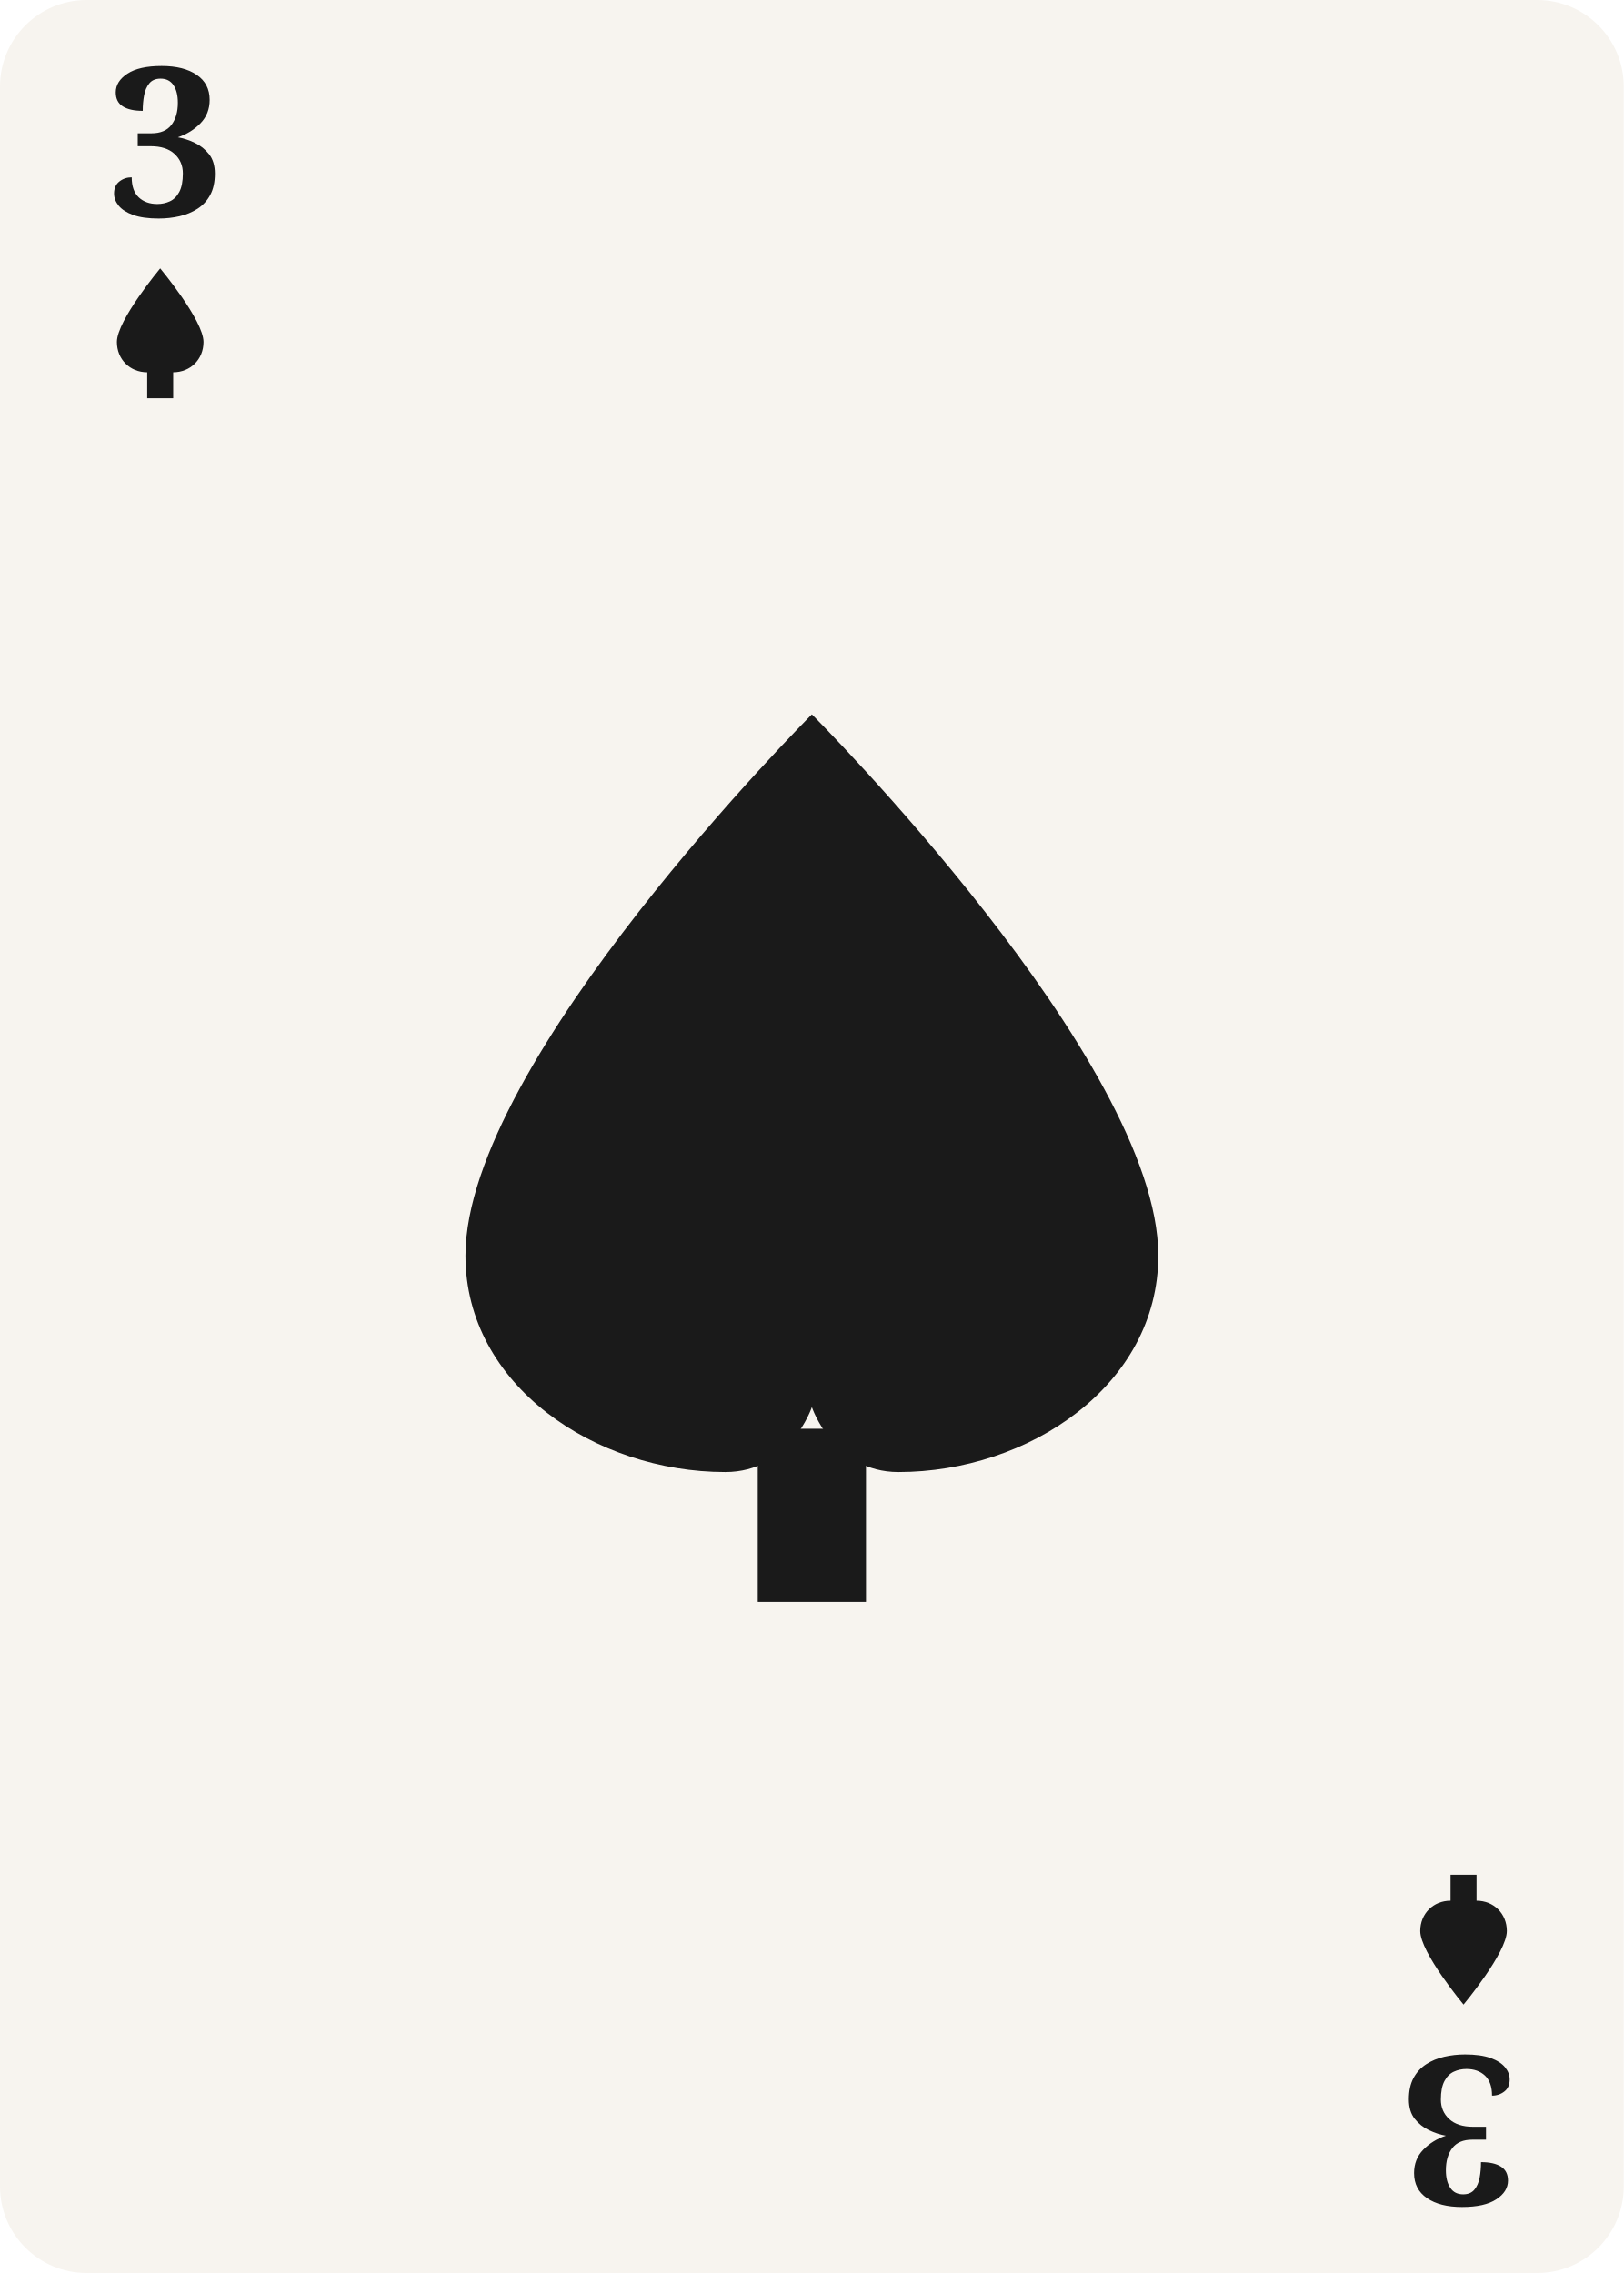
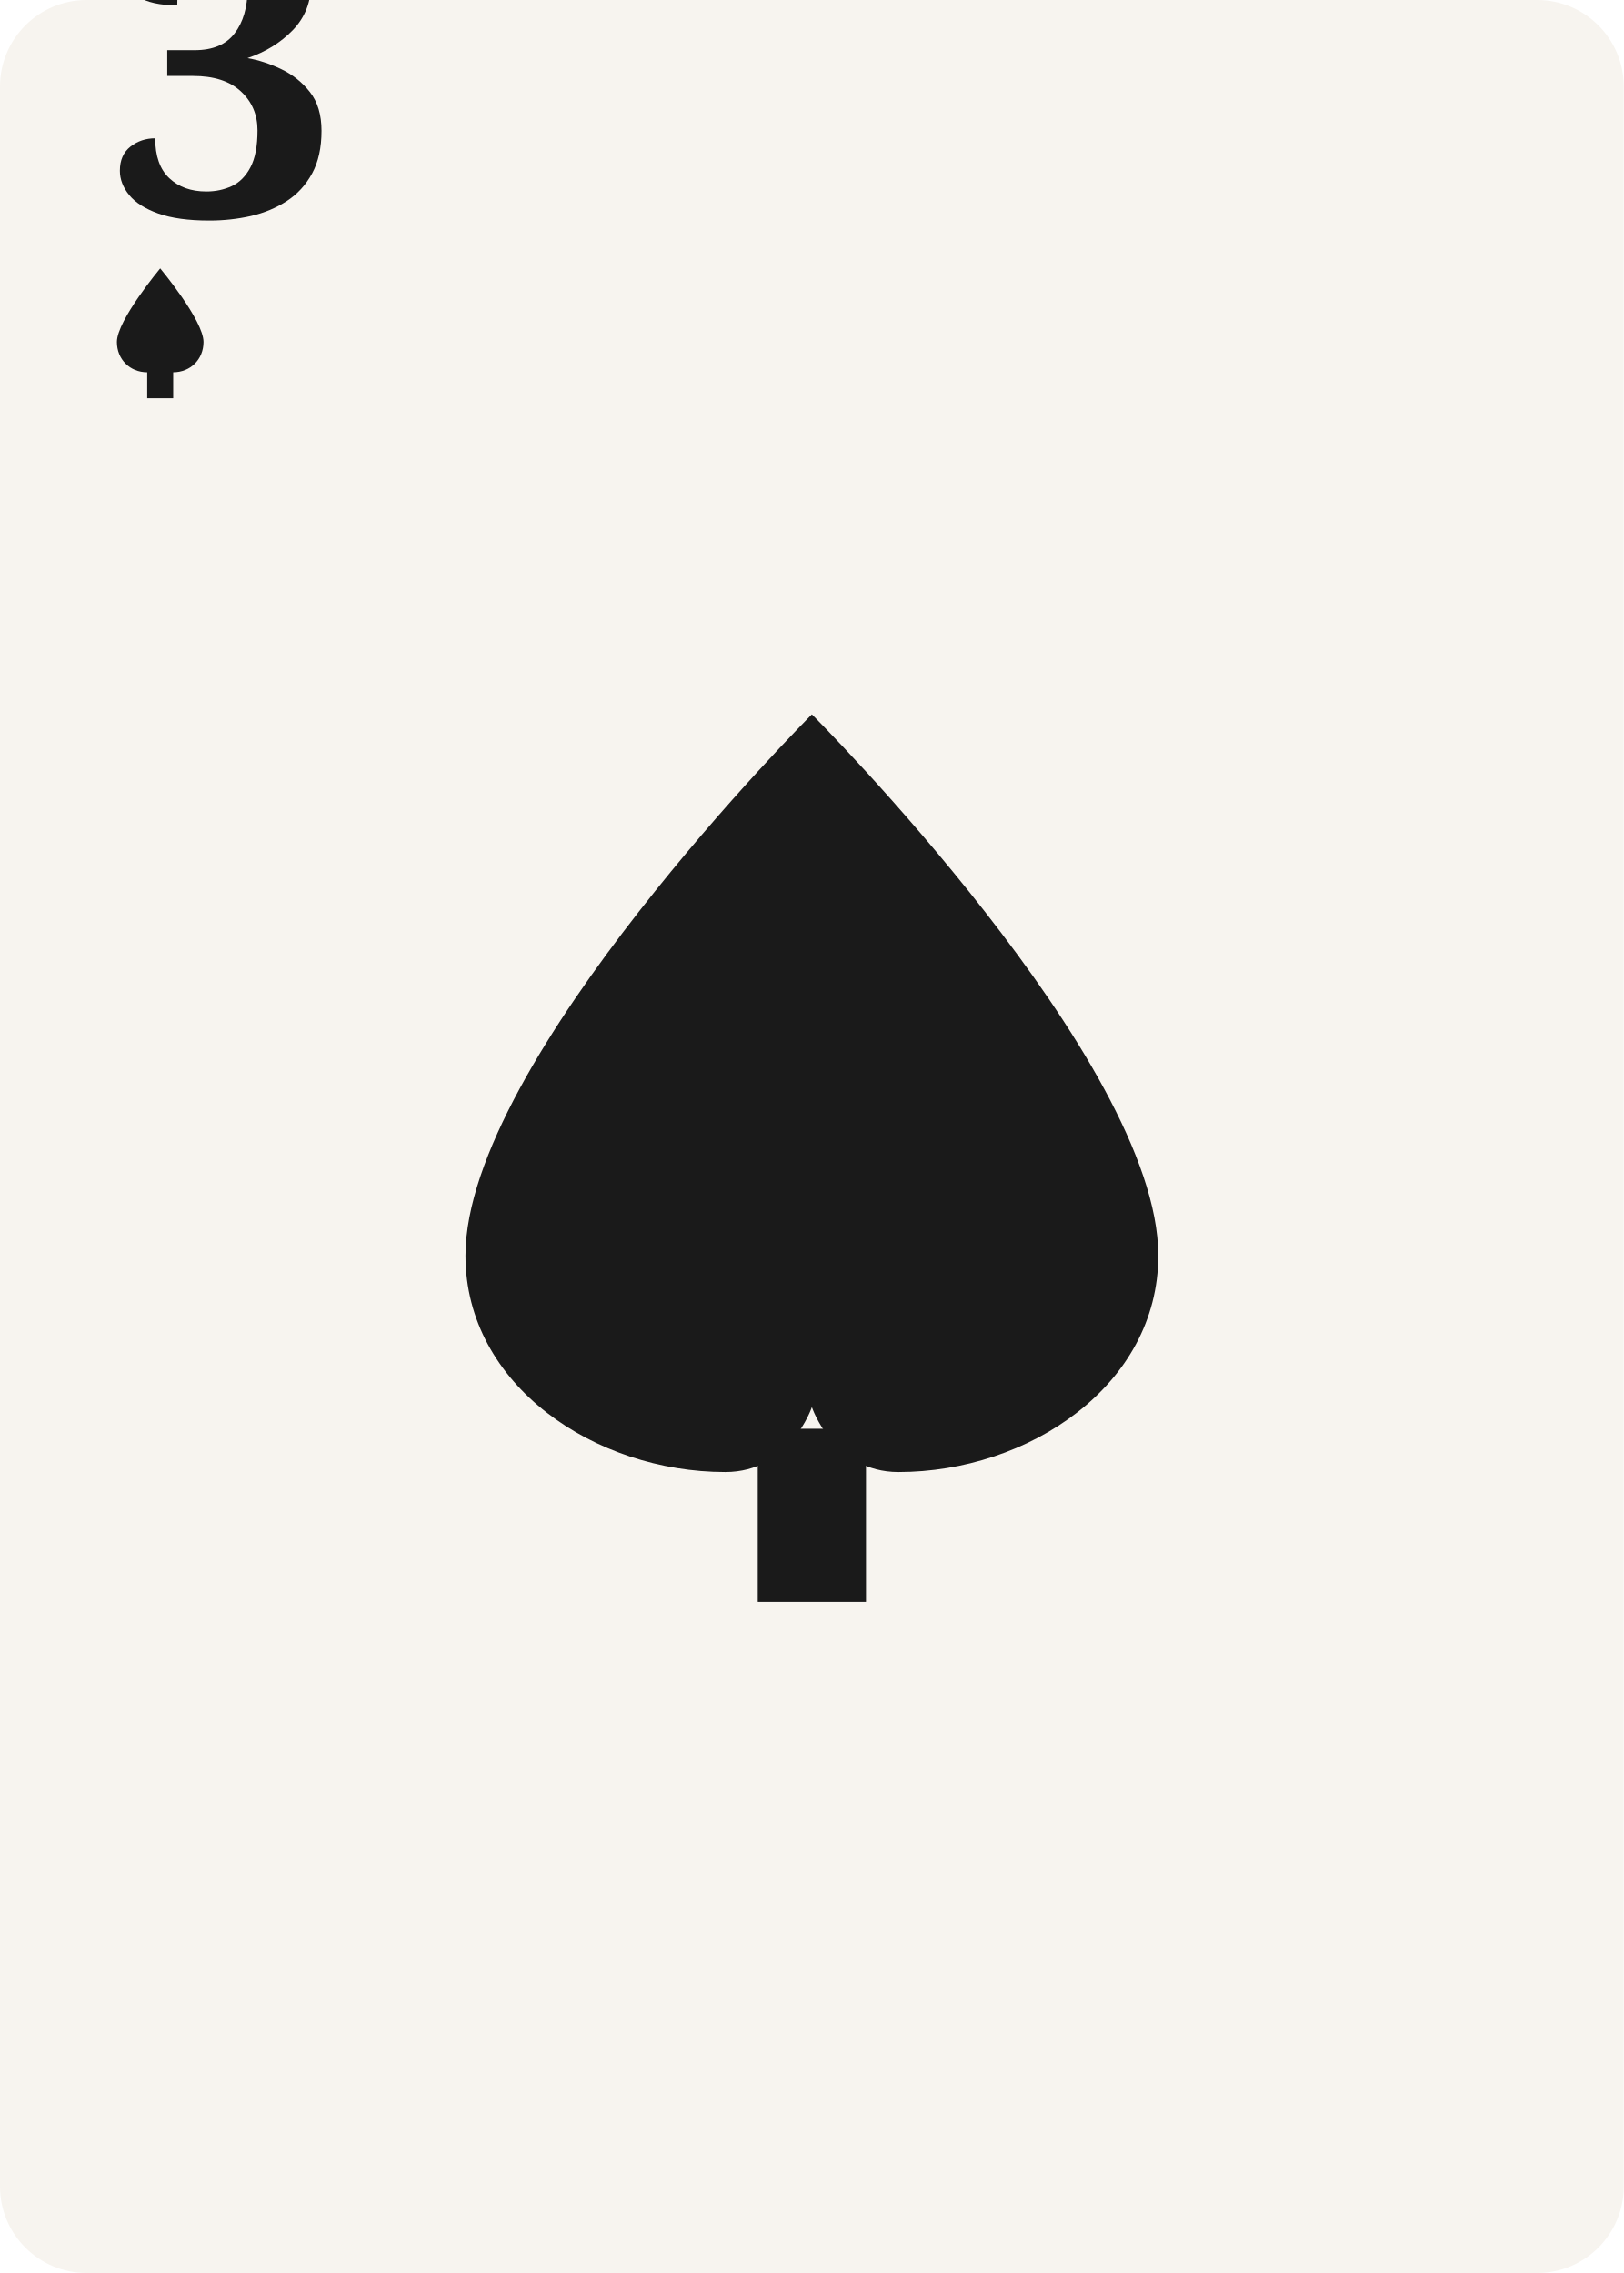
<svg xmlns="http://www.w3.org/2000/svg" viewBox="0 0 375 525" width="375" height="525">
  <rect x="0" y="0" width="375" height="525" rx="20" ry="20" fill="#F7F4EF" />
  <g transform="translate(25, 50)">
-     <text x="0" y="0" font-family="Georgia, serif" font-size="48" font-weight="bold" fill="#1A1A1A">3</text>
-     <g transform="translate(0, 12)">
-       <path d="M12,0 C12,0 2,12 2,17 C2,21 5,24 9,24 C11,24 12,22 12,22 C12,22 13,24 15,24 C19,24 22,21 22,17 C22,12 12,0 12,0 Z" fill="#1A1A1A" />
-       <rect x="9" y="21" width="6" height="9" fill="#1A1A1A" />
-     </g>
-   </g>
-   <g transform="translate(350, 475) rotate(180)">
-     <text x="0" y="0" font-family="Georgia, serif" font-size="48" font-weight="bold" fill="#1A1A1A">3</text>
+     <text x="0" y="0" font-family="Georgia, serif" font-size="96" font-weight="bold" fill="#1A1A1A">3</text>
    <g transform="translate(0, 12)">
      <path d="M12,0 C12,0 2,12 2,17 C2,21 5,24 9,24 C11,24 12,22 12,22 C12,22 13,24 15,24 C19,24 22,21 22,17 C22,12 12,0 12,0 Z" fill="#1A1A1A" />
      <rect x="9" y="21" width="6" height="9" fill="#1A1A1A" />
    </g>
  </g>
  <path d="M187.5,165 C187.5,165 107.5,245 107.5,290 C107.5,320 137.5,340 167.5,340 C182.5,340 187.5,325 187.5,325 C187.5,325 192.5,340 207.5,340 C237.5,340 267.5,320 267.5,290 C267.5,245 187.5,165 187.5,165 Z" fill="#1A1A1A" />
  <rect x="175" y="330" width="25" height="40" fill="#1A1A1A" />
</svg>
